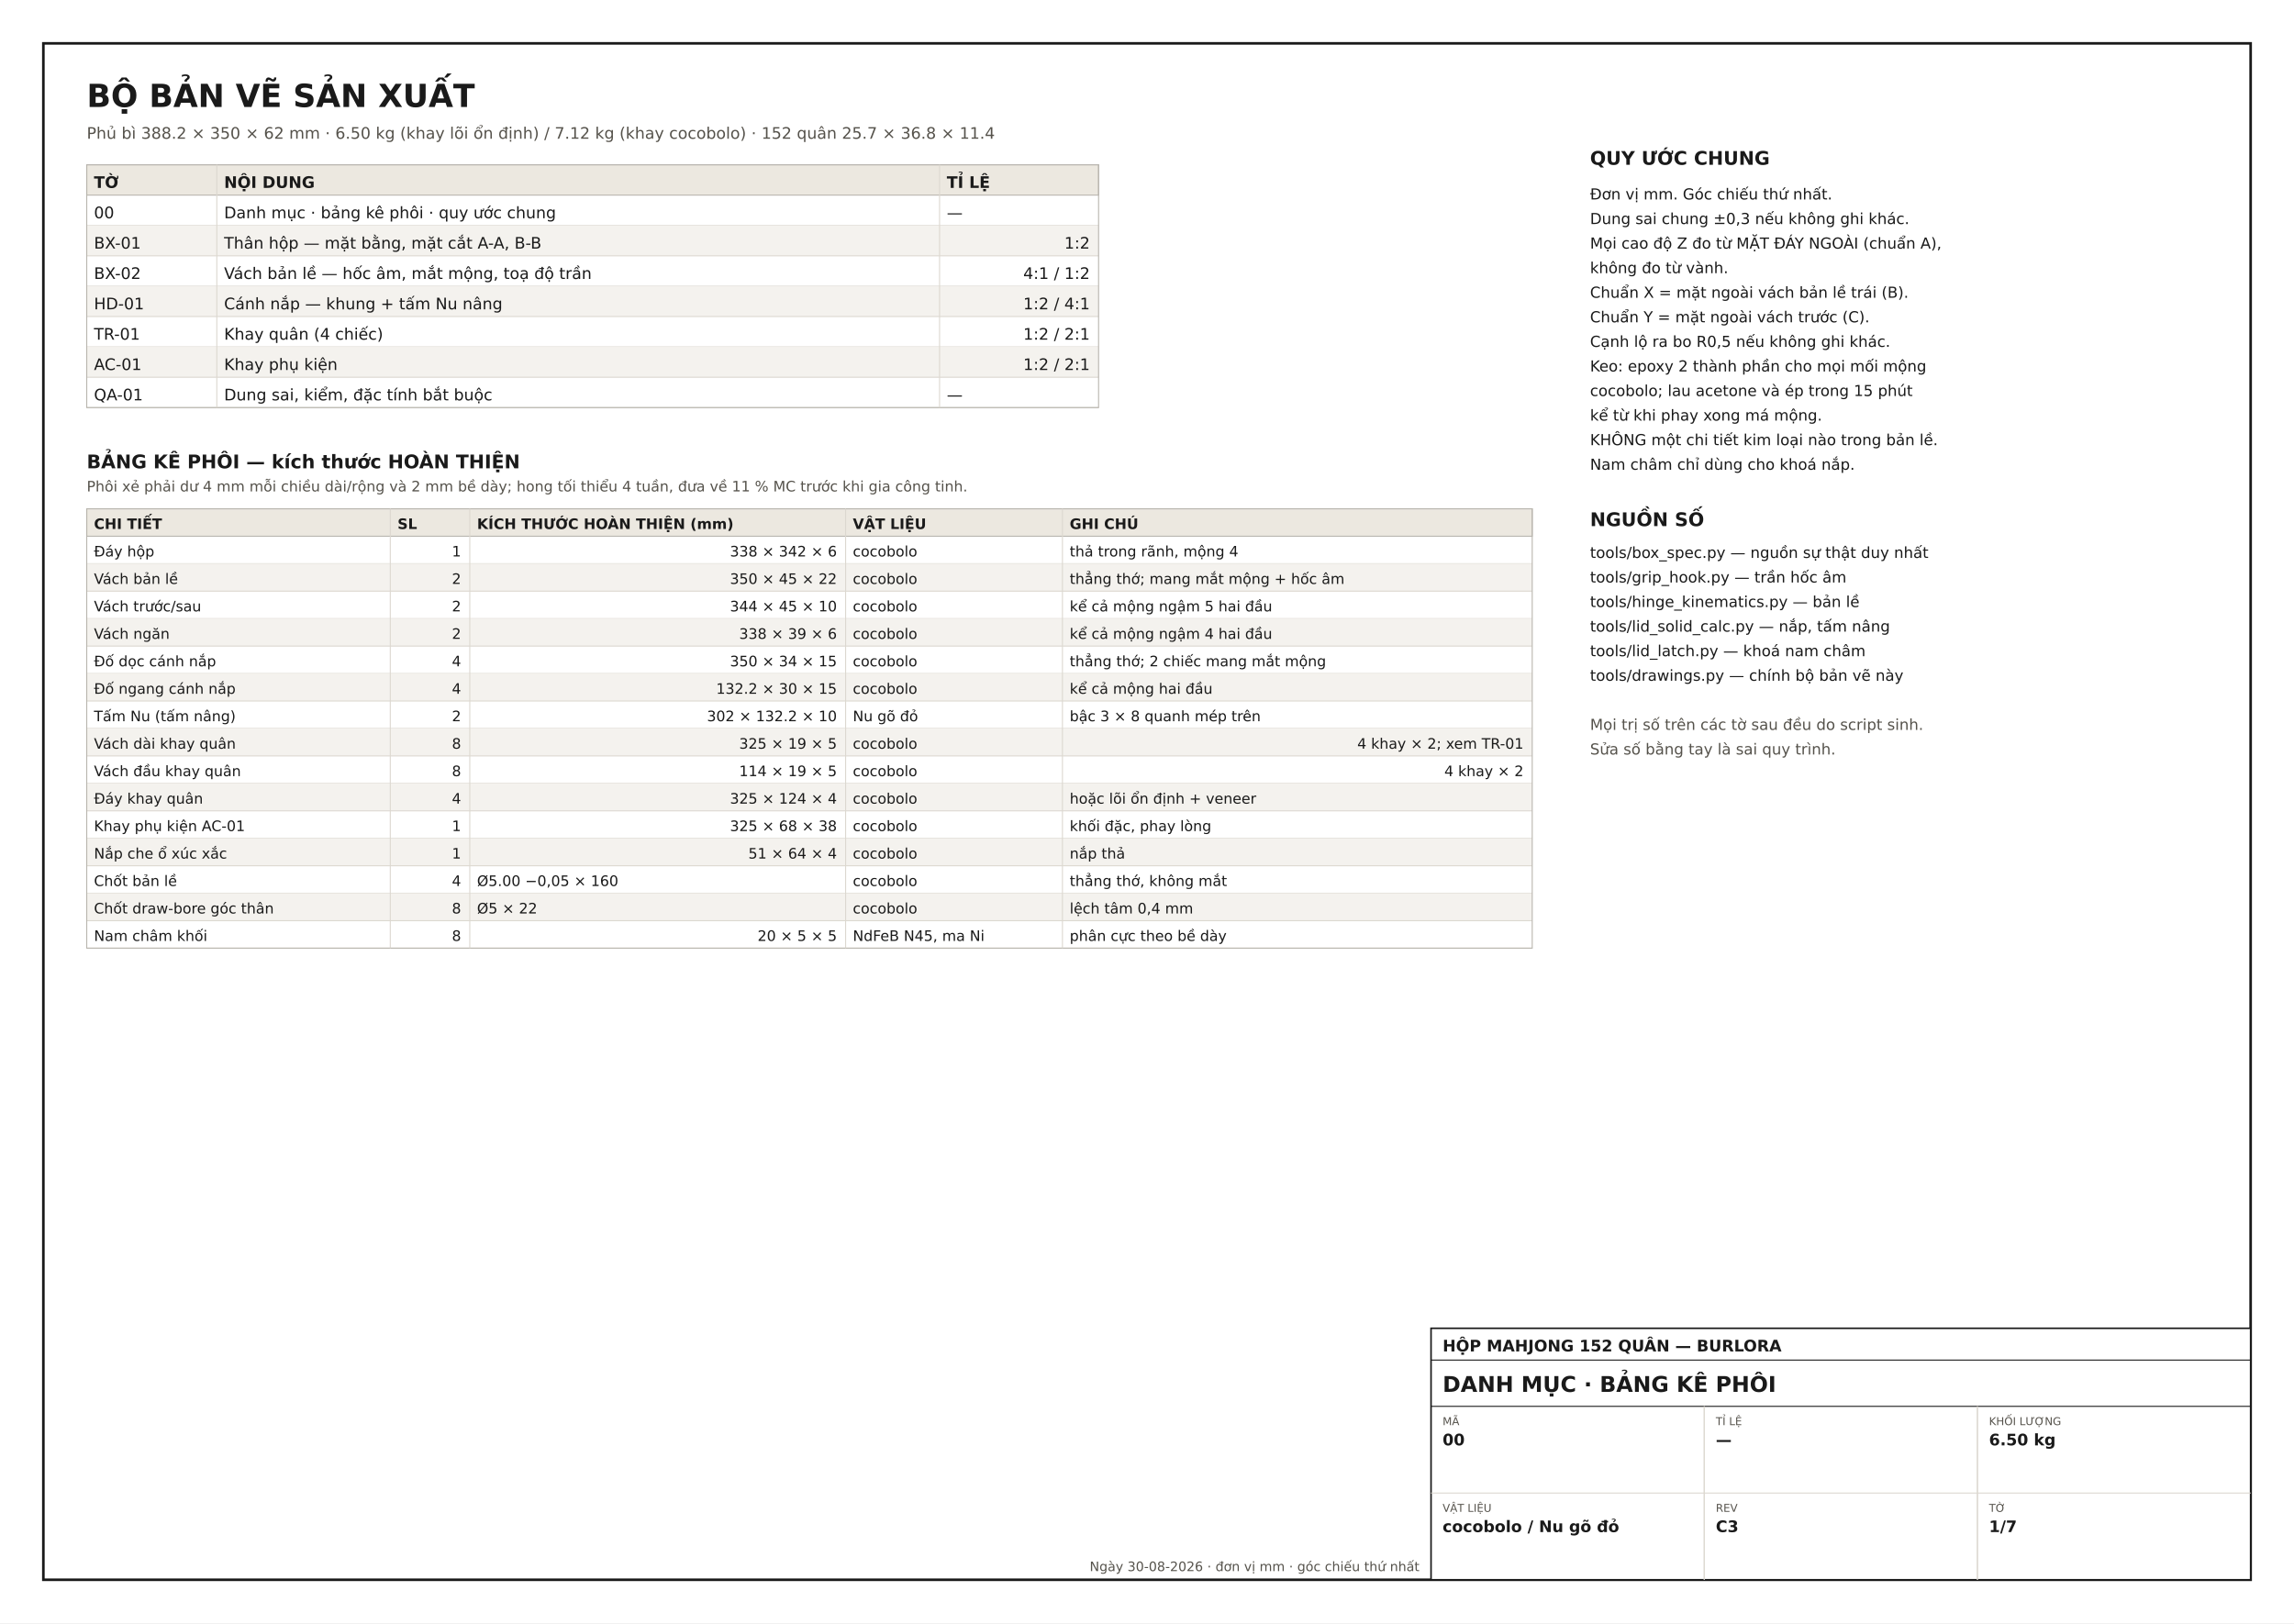
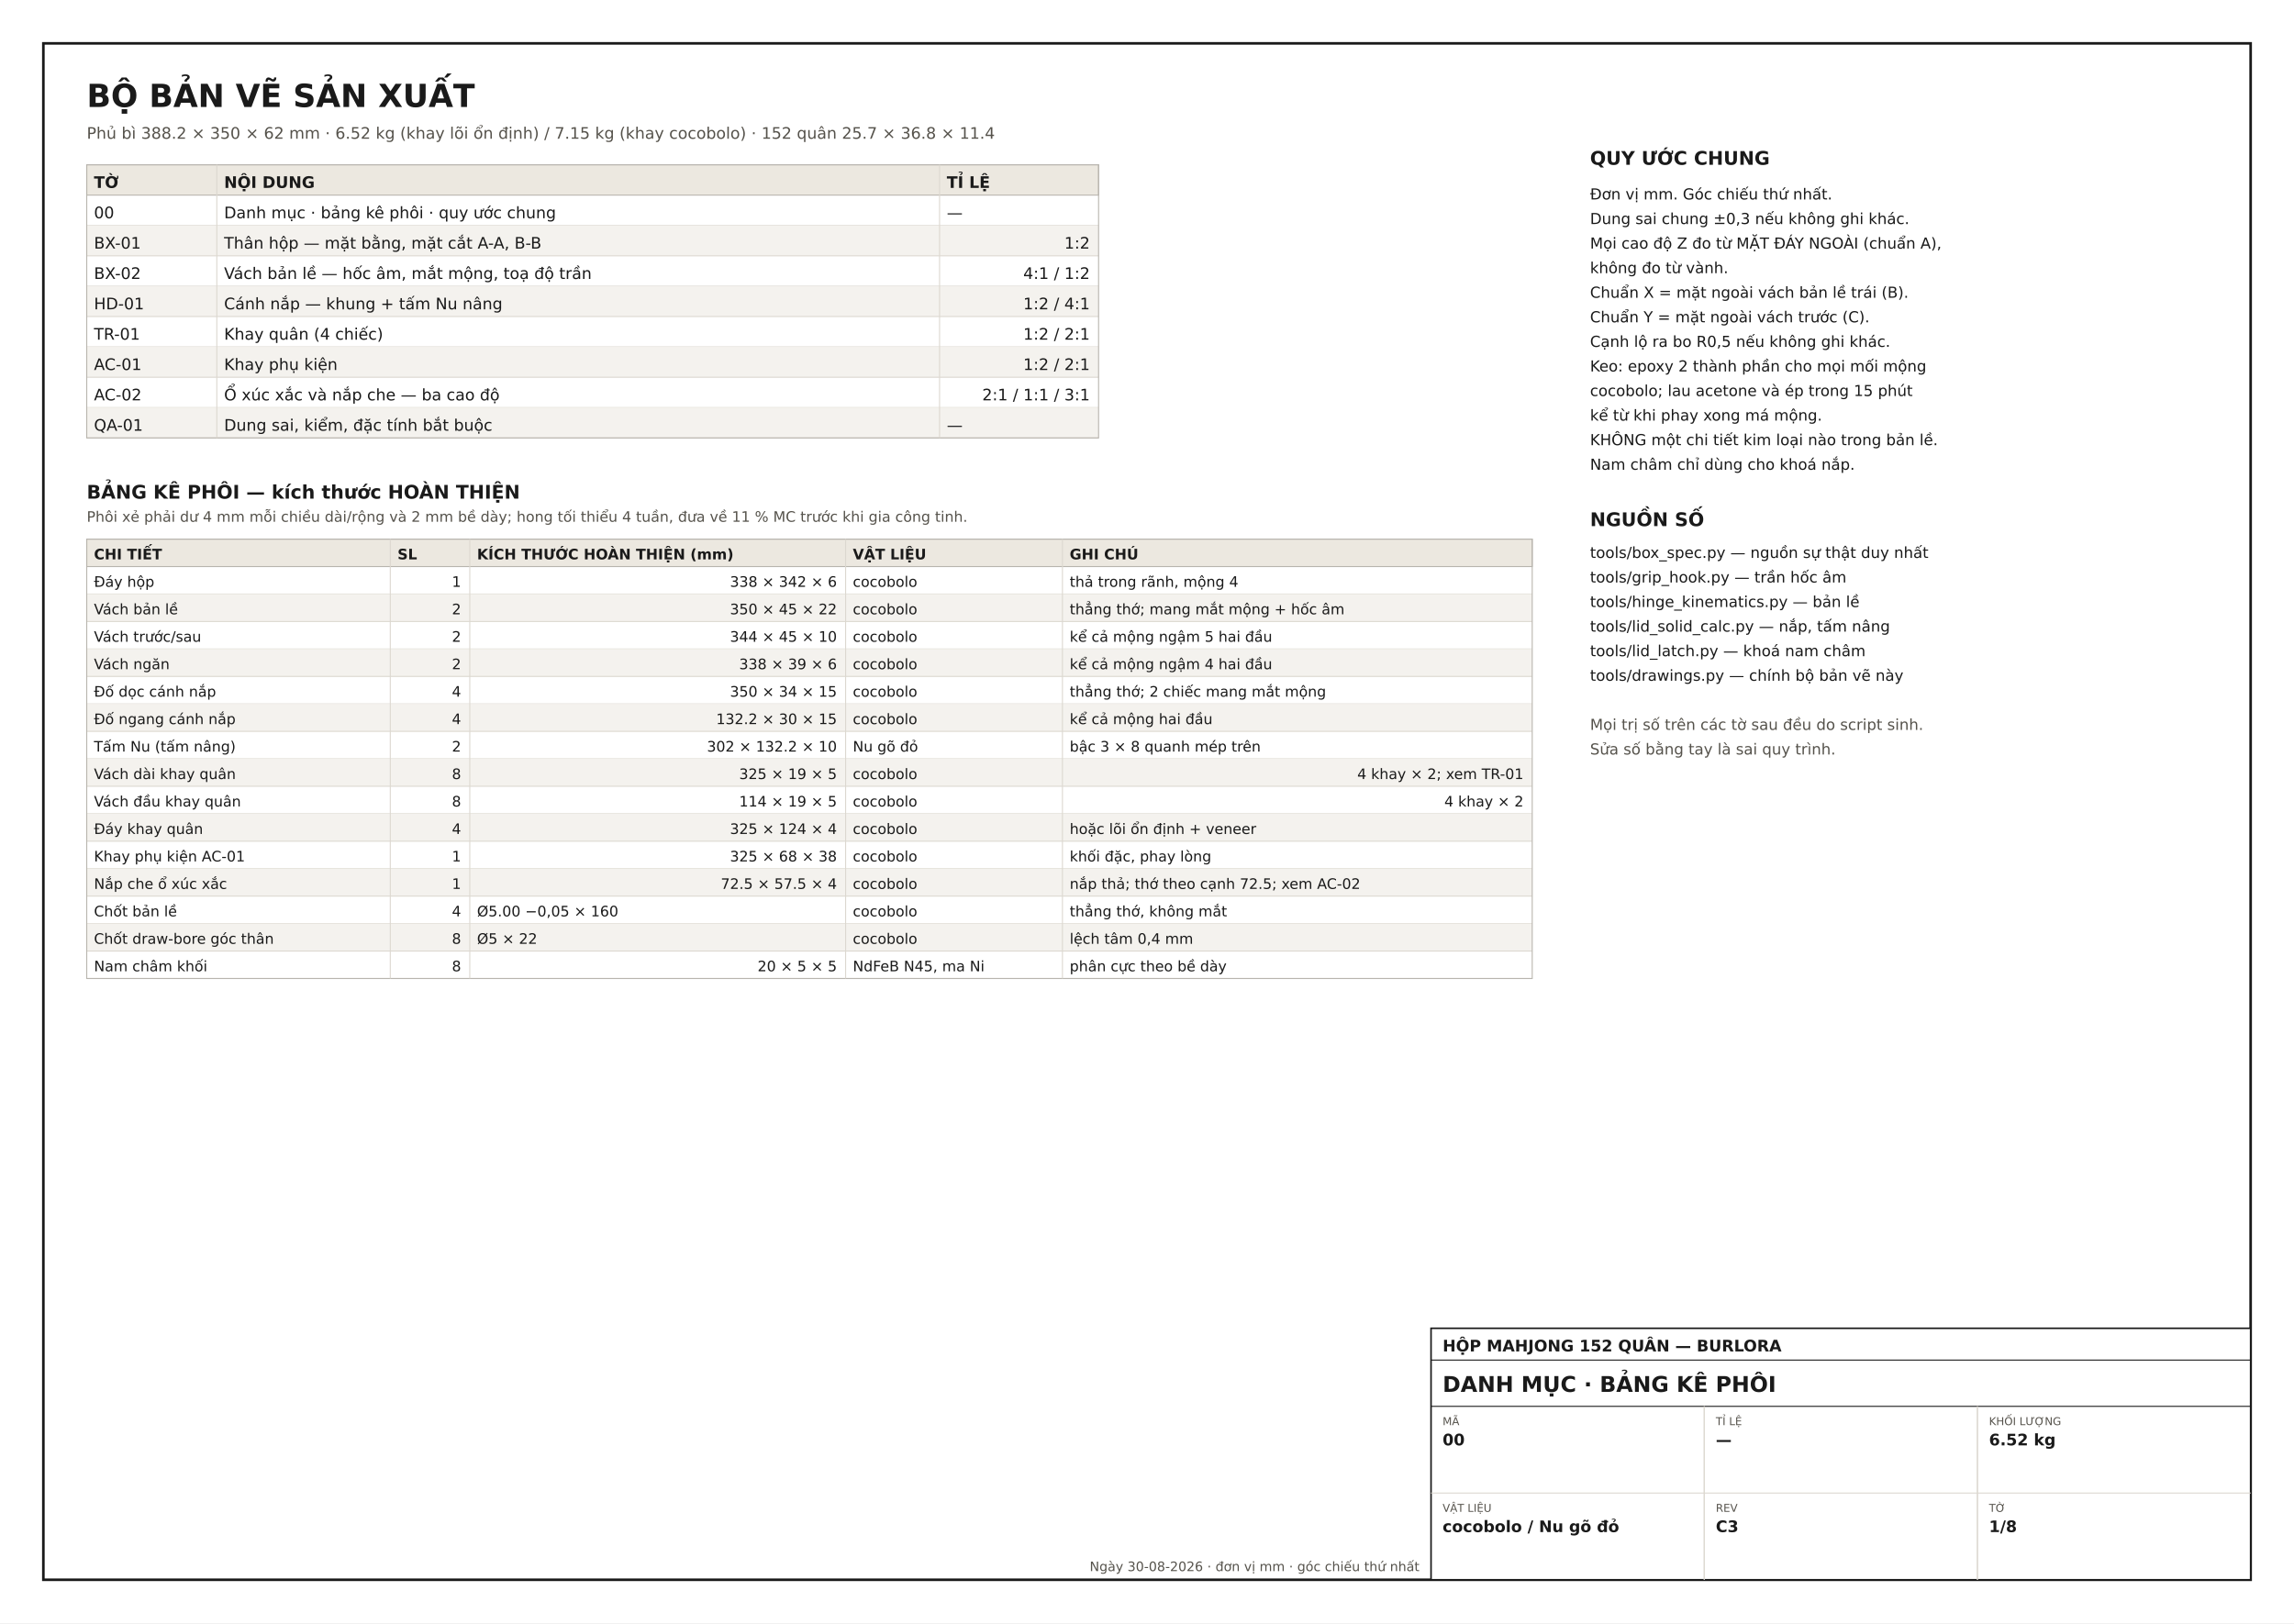
<svg xmlns="http://www.w3.org/2000/svg" width="1587" height="1123" viewBox="0 0 1587 1123" font-family="DejaVu Sans" font-size="10">
  <rect width="100%" height="100%" fill="#ffffff" />
  <rect x="30" y="30" width="1527" height="1063" fill="none" stroke="#1a1a1a" stroke-width="1.8" />
  <text x="60" y="74" font-size="22" font-weight="bold" fill="#1a1a1a">BỘ BẢN VẼ SẢN XUẤT</text>
-   <text x="60" y="96" font-size="11" fill="#55524b">Phủ bì 388.2 × 350 × 62 mm · 6.50 kg (khay lõi ổn định) / 7.12 kg (khay cocobolo) · 152 quân 25.7 × 36.8 × 11.4</text>
+   <text x="60" y="96" font-size="11" fill="#55524b">Phủ bì 388.2 × 350 × 62 mm · 6.52 kg (khay lõi ổn định) / 7.15 kg (khay cocobolo) · 152 quân 25.7 × 36.8 × 11.4</text>
  <rect x="60" y="114" width="700" height="21" fill="#ece8e0" stroke="#b8b5ae" stroke-width="0.7" />
  <text x="65" y="130" font-size="11" font-weight="bold" fill="#1a1a1a">TỜ</text>
  <text x="155" y="130" font-size="11" font-weight="bold" fill="#1a1a1a">NỘI DUNG</text>
  <text x="655" y="130" font-size="11" font-weight="bold" fill="#1a1a1a">TỈ LỆ</text>
  <text x="65" y="151" text-anchor="start" font-size="11" fill="#1a1a1a">00</text>
  <text x="155" y="151" text-anchor="start" font-size="11" fill="#1a1a1a">Danh mục · bảng kê phôi · quy ước chung</text>
  <text x="655" y="151" text-anchor="start" font-size="11" fill="#1a1a1a">—</text>
  <line x1="60" y1="156.0" x2="760" y2="156.0" stroke="#dcd8d0" stroke-width="0.7" />
  <rect x="60" y="156" width="700" height="21" fill="#f4f2ee" />
  <text x="65" y="172" text-anchor="start" font-size="11" fill="#1a1a1a">BX-01</text>
  <text x="155" y="172" text-anchor="start" font-size="11" fill="#1a1a1a">Thân hộp — mặt bằng, mặt cắt A-A, B-B</text>
  <text x="754" y="172" text-anchor="end" font-size="11" fill="#1a1a1a">1:2</text>
  <line x1="60" y1="177.0" x2="760" y2="177.0" stroke="#dcd8d0" stroke-width="0.7" />
  <text x="65" y="193" text-anchor="start" font-size="11" fill="#1a1a1a">BX-02</text>
  <text x="155" y="193" text-anchor="start" font-size="11" fill="#1a1a1a">Vách bản lề — hốc âm, mắt mộng, toạ độ trần</text>
  <text x="754" y="193" text-anchor="end" font-size="11" fill="#1a1a1a">4:1 / 1:2</text>
  <line x1="60" y1="198.0" x2="760" y2="198.0" stroke="#dcd8d0" stroke-width="0.7" />
  <rect x="60" y="198" width="700" height="21" fill="#f4f2ee" />
  <text x="65" y="214" text-anchor="start" font-size="11" fill="#1a1a1a">HD-01</text>
  <text x="155" y="214" text-anchor="start" font-size="11" fill="#1a1a1a">Cánh nắp — khung + tấm Nu nâng</text>
  <text x="754" y="214" text-anchor="end" font-size="11" fill="#1a1a1a">1:2 / 4:1</text>
  <line x1="60" y1="219.0" x2="760" y2="219.0" stroke="#dcd8d0" stroke-width="0.7" />
  <text x="65" y="235" text-anchor="start" font-size="11" fill="#1a1a1a">TR-01</text>
  <text x="155" y="235" text-anchor="start" font-size="11" fill="#1a1a1a">Khay quân (4 chiếc)</text>
  <text x="754" y="235" text-anchor="end" font-size="11" fill="#1a1a1a">1:2 / 2:1</text>
  <line x1="60" y1="240.0" x2="760" y2="240.0" stroke="#dcd8d0" stroke-width="0.7" />
  <rect x="60" y="240" width="700" height="21" fill="#f4f2ee" />
  <text x="65" y="256" text-anchor="start" font-size="11" fill="#1a1a1a">AC-01</text>
  <text x="155" y="256" text-anchor="start" font-size="11" fill="#1a1a1a">Khay phụ kiện</text>
  <text x="754" y="256" text-anchor="end" font-size="11" fill="#1a1a1a">1:2 / 2:1</text>
  <line x1="60" y1="261.0" x2="760" y2="261.0" stroke="#dcd8d0" stroke-width="0.7" />
-   <text x="65" y="277" text-anchor="start" font-size="11" fill="#1a1a1a">QA-01</text>
-   <text x="155" y="277" text-anchor="start" font-size="11" fill="#1a1a1a">Dung sai, kiểm, đặc tính bắt buộc</text>
-   <text x="655" y="277" text-anchor="start" font-size="11" fill="#1a1a1a">—</text>
+   <text x="65" y="277" text-anchor="start" font-size="11" fill="#1a1a1a">AC-02</text>
+   <text x="155" y="277" text-anchor="start" font-size="11" fill="#1a1a1a">Ổ xúc xắc và nắp che — ba cao độ</text>
+   <text x="754" y="277" text-anchor="end" font-size="11" fill="#1a1a1a">2:1 / 1:1 / 3:1</text>
  <line x1="60" y1="282.0" x2="760" y2="282.0" stroke="#dcd8d0" stroke-width="0.7" />
-   <rect x="60" y="114" width="700" height="168" fill="none" stroke="#b8b5ae" stroke-width="0.7" />
-   <line x1="150.0" y1="114" x2="150.0" y2="282" stroke="#dcd8d0" stroke-width="0.7" />
-   <line x1="650.0" y1="114" x2="650.0" y2="282" stroke="#dcd8d0" stroke-width="0.7" />
-   <text x="60" y="324" font-size="13" font-weight="bold" fill="#1a1a1a">BẢNG KÊ PHÔI — kích thước HOÀN THIỆN</text>
-   <text x="60" y="340" font-size="10" fill="#55524b">Phôi xẻ phải dư 4 mm mỗi chiều dài/rộng và 2 mm bề dày; hong tối thiểu 4 tuần, đưa về 11 % MC trước khi gia công tinh.</text>
-   <rect x="60" y="352" width="1000" height="19" fill="#ece8e0" stroke="#b8b5ae" stroke-width="0.7" />
-   <text x="65" y="366" font-size="10" font-weight="bold" fill="#1a1a1a">CHI TIẾT</text>
-   <text x="275" y="366" font-size="10" font-weight="bold" fill="#1a1a1a">SL</text>
-   <text x="330" y="366" font-size="10" font-weight="bold" fill="#1a1a1a">KÍCH THƯỚC HOÀN THIỆN (mm)</text>
-   <text x="590" y="366" font-size="10" font-weight="bold" fill="#1a1a1a">VẬT LIỆU</text>
-   <text x="740" y="366" font-size="10" font-weight="bold" fill="#1a1a1a">GHI CHÚ</text>
-   <text x="65" y="385" text-anchor="start" font-size="10" fill="#1a1a1a">Đáy hộp</text>
-   <text x="319" y="385" text-anchor="end" font-size="10" fill="#1a1a1a">1</text>
-   <text x="579" y="385" text-anchor="end" font-size="10" fill="#1a1a1a">338 × 342 × 6</text>
-   <text x="590" y="385" text-anchor="start" font-size="10" fill="#1a1a1a">cocobolo</text>
-   <text x="740" y="385" text-anchor="start" font-size="10" fill="#1a1a1a">thả trong rãnh, mộng 4</text>
-   <line x1="60" y1="390.0" x2="1060" y2="390.0" stroke="#dcd8d0" stroke-width="0.7" />
-   <rect x="60" y="390" width="1000" height="19" fill="#f4f2ee" />
-   <text x="65" y="404" text-anchor="start" font-size="10" fill="#1a1a1a">Vách bản lề</text>
-   <text x="319" y="404" text-anchor="end" font-size="10" fill="#1a1a1a">2</text>
-   <text x="579" y="404" text-anchor="end" font-size="10" fill="#1a1a1a">350 × 45 × 22</text>
-   <text x="590" y="404" text-anchor="start" font-size="10" fill="#1a1a1a">cocobolo</text>
-   <text x="740" y="404" text-anchor="start" font-size="10" fill="#1a1a1a">thẳng thớ; mang mắt mộng + hốc âm</text>
-   <line x1="60" y1="409.0" x2="1060" y2="409.0" stroke="#dcd8d0" stroke-width="0.7" />
-   <text x="65" y="423" text-anchor="start" font-size="10" fill="#1a1a1a">Vách trước/sau</text>
-   <text x="319" y="423" text-anchor="end" font-size="10" fill="#1a1a1a">2</text>
-   <text x="579" y="423" text-anchor="end" font-size="10" fill="#1a1a1a">344 × 45 × 10</text>
-   <text x="590" y="423" text-anchor="start" font-size="10" fill="#1a1a1a">cocobolo</text>
-   <text x="740" y="423" text-anchor="start" font-size="10" fill="#1a1a1a">kể cả mộng ngậm 5 hai đầu</text>
-   <line x1="60" y1="428.0" x2="1060" y2="428.0" stroke="#dcd8d0" stroke-width="0.7" />
-   <rect x="60" y="428" width="1000" height="19" fill="#f4f2ee" />
-   <text x="65" y="442" text-anchor="start" font-size="10" fill="#1a1a1a">Vách ngăn</text>
-   <text x="319" y="442" text-anchor="end" font-size="10" fill="#1a1a1a">2</text>
-   <text x="579" y="442" text-anchor="end" font-size="10" fill="#1a1a1a">338 × 39 × 6</text>
-   <text x="590" y="442" text-anchor="start" font-size="10" fill="#1a1a1a">cocobolo</text>
-   <text x="740" y="442" text-anchor="start" font-size="10" fill="#1a1a1a">kể cả mộng ngậm 4 hai đầu</text>
-   <line x1="60" y1="447.0" x2="1060" y2="447.0" stroke="#dcd8d0" stroke-width="0.7" />
-   <text x="65" y="461" text-anchor="start" font-size="10" fill="#1a1a1a">Đố dọc cánh nắp</text>
-   <text x="319" y="461" text-anchor="end" font-size="10" fill="#1a1a1a">4</text>
-   <text x="579" y="461" text-anchor="end" font-size="10" fill="#1a1a1a">350 × 34 × 15</text>
-   <text x="590" y="461" text-anchor="start" font-size="10" fill="#1a1a1a">cocobolo</text>
-   <text x="740" y="461" text-anchor="start" font-size="10" fill="#1a1a1a">thẳng thớ; 2 chiếc mang mắt mộng</text>
-   <line x1="60" y1="466.0" x2="1060" y2="466.0" stroke="#dcd8d0" stroke-width="0.7" />
-   <rect x="60" y="466" width="1000" height="19" fill="#f4f2ee" />
-   <text x="65" y="480" text-anchor="start" font-size="10" fill="#1a1a1a">Đố ngang cánh nắp</text>
-   <text x="319" y="480" text-anchor="end" font-size="10" fill="#1a1a1a">4</text>
-   <text x="579" y="480" text-anchor="end" font-size="10" fill="#1a1a1a">132.2 × 30 × 15</text>
-   <text x="590" y="480" text-anchor="start" font-size="10" fill="#1a1a1a">cocobolo</text>
-   <text x="740" y="480" text-anchor="start" font-size="10" fill="#1a1a1a">kể cả mộng hai đầu</text>
-   <line x1="60" y1="485.0" x2="1060" y2="485.0" stroke="#dcd8d0" stroke-width="0.7" />
-   <text x="65" y="499" text-anchor="start" font-size="10" fill="#1a1a1a">Tấm Nu (tấm nâng)</text>
-   <text x="319" y="499" text-anchor="end" font-size="10" fill="#1a1a1a">2</text>
-   <text x="579" y="499" text-anchor="end" font-size="10" fill="#1a1a1a">302 × 132.2 × 10</text>
-   <text x="590" y="499" text-anchor="start" font-size="10" fill="#1a1a1a">Nu gõ đỏ</text>
-   <text x="740" y="499" text-anchor="start" font-size="10" fill="#1a1a1a">bậc 3 × 8 quanh mép trên</text>
-   <line x1="60" y1="504.0" x2="1060" y2="504.0" stroke="#dcd8d0" stroke-width="0.7" />
-   <rect x="60" y="504" width="1000" height="19" fill="#f4f2ee" />
-   <text x="65" y="518" text-anchor="start" font-size="10" fill="#1a1a1a">Vách dài khay quân</text>
-   <text x="319" y="518" text-anchor="end" font-size="10" fill="#1a1a1a">8</text>
-   <text x="579" y="518" text-anchor="end" font-size="10" fill="#1a1a1a">325 × 19 × 5</text>
-   <text x="590" y="518" text-anchor="start" font-size="10" fill="#1a1a1a">cocobolo</text>
-   <text x="1054" y="518" text-anchor="end" font-size="10" fill="#1a1a1a">4 khay × 2; xem TR-01</text>
-   <line x1="60" y1="523.0" x2="1060" y2="523.0" stroke="#dcd8d0" stroke-width="0.7" />
-   <text x="65" y="537" text-anchor="start" font-size="10" fill="#1a1a1a">Vách đầu khay quân</text>
-   <text x="319" y="537" text-anchor="end" font-size="10" fill="#1a1a1a">8</text>
-   <text x="579" y="537" text-anchor="end" font-size="10" fill="#1a1a1a">114 × 19 × 5</text>
-   <text x="590" y="537" text-anchor="start" font-size="10" fill="#1a1a1a">cocobolo</text>
-   <text x="1054" y="537" text-anchor="end" font-size="10" fill="#1a1a1a">4 khay × 2</text>
-   <line x1="60" y1="542.0" x2="1060" y2="542.0" stroke="#dcd8d0" stroke-width="0.7" />
-   <rect x="60" y="542" width="1000" height="19" fill="#f4f2ee" />
-   <text x="65" y="556" text-anchor="start" font-size="10" fill="#1a1a1a">Đáy khay quân</text>
-   <text x="319" y="556" text-anchor="end" font-size="10" fill="#1a1a1a">4</text>
-   <text x="579" y="556" text-anchor="end" font-size="10" fill="#1a1a1a">325 × 124 × 4</text>
-   <text x="590" y="556" text-anchor="start" font-size="10" fill="#1a1a1a">cocobolo</text>
-   <text x="740" y="556" text-anchor="start" font-size="10" fill="#1a1a1a">hoặc lõi ổn định + veneer</text>
-   <line x1="60" y1="561.0" x2="1060" y2="561.0" stroke="#dcd8d0" stroke-width="0.7" />
-   <text x="65" y="575" text-anchor="start" font-size="10" fill="#1a1a1a">Khay phụ kiện AC-01</text>
-   <text x="319" y="575" text-anchor="end" font-size="10" fill="#1a1a1a">1</text>
-   <text x="579" y="575" text-anchor="end" font-size="10" fill="#1a1a1a">325 × 68 × 38</text>
-   <text x="590" y="575" text-anchor="start" font-size="10" fill="#1a1a1a">cocobolo</text>
-   <text x="740" y="575" text-anchor="start" font-size="10" fill="#1a1a1a">khối đặc, phay lòng</text>
-   <line x1="60" y1="580.0" x2="1060" y2="580.0" stroke="#dcd8d0" stroke-width="0.7" />
-   <rect x="60" y="580" width="1000" height="19" fill="#f4f2ee" />
-   <text x="65" y="594" text-anchor="start" font-size="10" fill="#1a1a1a">Nắp che ổ xúc xắc</text>
-   <text x="319" y="594" text-anchor="end" font-size="10" fill="#1a1a1a">1</text>
-   <text x="579" y="594" text-anchor="end" font-size="10" fill="#1a1a1a">51 × 64 × 4</text>
-   <text x="590" y="594" text-anchor="start" font-size="10" fill="#1a1a1a">cocobolo</text>
-   <text x="740" y="594" text-anchor="start" font-size="10" fill="#1a1a1a">nắp thả</text>
-   <line x1="60" y1="599.0" x2="1060" y2="599.0" stroke="#dcd8d0" stroke-width="0.7" />
-   <text x="65" y="613" text-anchor="start" font-size="10" fill="#1a1a1a">Chốt bản lề</text>
-   <text x="319" y="613" text-anchor="end" font-size="10" fill="#1a1a1a">4</text>
-   <text x="330" y="613" text-anchor="start" font-size="10" fill="#1a1a1a">Ø5.00 −0,05 × 160</text>
-   <text x="590" y="613" text-anchor="start" font-size="10" fill="#1a1a1a">cocobolo</text>
-   <text x="740" y="613" text-anchor="start" font-size="10" fill="#1a1a1a">thẳng thớ, không mắt</text>
-   <line x1="60" y1="618.0" x2="1060" y2="618.0" stroke="#dcd8d0" stroke-width="0.7" />
-   <rect x="60" y="618" width="1000" height="19" fill="#f4f2ee" />
-   <text x="65" y="632" text-anchor="start" font-size="10" fill="#1a1a1a">Chốt draw-bore góc thân</text>
-   <text x="319" y="632" text-anchor="end" font-size="10" fill="#1a1a1a">8</text>
-   <text x="330" y="632" text-anchor="start" font-size="10" fill="#1a1a1a">Ø5 × 22</text>
-   <text x="590" y="632" text-anchor="start" font-size="10" fill="#1a1a1a">cocobolo</text>
-   <text x="740" y="632" text-anchor="start" font-size="10" fill="#1a1a1a">lệch tâm 0,4 mm</text>
-   <line x1="60" y1="637.0" x2="1060" y2="637.0" stroke="#dcd8d0" stroke-width="0.7" />
-   <text x="65" y="651" text-anchor="start" font-size="10" fill="#1a1a1a">Nam châm khối</text>
-   <text x="319" y="651" text-anchor="end" font-size="10" fill="#1a1a1a">8</text>
-   <text x="579" y="651" text-anchor="end" font-size="10" fill="#1a1a1a">20 × 5 × 5</text>
-   <text x="590" y="651" text-anchor="start" font-size="10" fill="#1a1a1a">NdFeB N45, ma Ni</text>
-   <text x="740" y="651" text-anchor="start" font-size="10" fill="#1a1a1a">phân cực theo bề dày</text>
-   <line x1="60" y1="656.0" x2="1060" y2="656.0" stroke="#dcd8d0" stroke-width="0.7" />
-   <rect x="60" y="352" width="1000" height="304" fill="none" stroke="#b8b5ae" stroke-width="0.7" />
-   <line x1="270.0" y1="352" x2="270.0" y2="656" stroke="#dcd8d0" stroke-width="0.7" />
-   <line x1="325.0" y1="352" x2="325.0" y2="656" stroke="#dcd8d0" stroke-width="0.7" />
-   <line x1="585.0" y1="352" x2="585.0" y2="656" stroke="#dcd8d0" stroke-width="0.7" />
-   <line x1="735.0" y1="352" x2="735.0" y2="656" stroke="#dcd8d0" stroke-width="0.7" />
+   <rect x="60" y="282" width="700" height="21" fill="#f4f2ee" />
+   <text x="65" y="298" text-anchor="start" font-size="11" fill="#1a1a1a">QA-01</text>
+   <text x="155" y="298" text-anchor="start" font-size="11" fill="#1a1a1a">Dung sai, kiểm, đặc tính bắt buộc</text>
+   <text x="655" y="298" text-anchor="start" font-size="11" fill="#1a1a1a">—</text>
+   <line x1="60" y1="303.0" x2="760" y2="303.0" stroke="#dcd8d0" stroke-width="0.7" />
+   <rect x="60" y="114" width="700" height="189" fill="none" stroke="#b8b5ae" stroke-width="0.7" />
+   <line x1="150.0" y1="114" x2="150.0" y2="303" stroke="#dcd8d0" stroke-width="0.7" />
+   <line x1="650.0" y1="114" x2="650.0" y2="303" stroke="#dcd8d0" stroke-width="0.7" />
+   <text x="60" y="345" font-size="13" font-weight="bold" fill="#1a1a1a">BẢNG KÊ PHÔI — kích thước HOÀN THIỆN</text>
+   <text x="60" y="361" font-size="10" fill="#55524b">Phôi xẻ phải dư 4 mm mỗi chiều dài/rộng và 2 mm bề dày; hong tối thiểu 4 tuần, đưa về 11 % MC trước khi gia công tinh.</text>
+   <rect x="60" y="373" width="1000" height="19" fill="#ece8e0" stroke="#b8b5ae" stroke-width="0.7" />
+   <text x="65" y="387" font-size="10" font-weight="bold" fill="#1a1a1a">CHI TIẾT</text>
+   <text x="275" y="387" font-size="10" font-weight="bold" fill="#1a1a1a">SL</text>
+   <text x="330" y="387" font-size="10" font-weight="bold" fill="#1a1a1a">KÍCH THƯỚC HOÀN THIỆN (mm)</text>
+   <text x="590" y="387" font-size="10" font-weight="bold" fill="#1a1a1a">VẬT LIỆU</text>
+   <text x="740" y="387" font-size="10" font-weight="bold" fill="#1a1a1a">GHI CHÚ</text>
+   <text x="65" y="406" text-anchor="start" font-size="10" fill="#1a1a1a">Đáy hộp</text>
+   <text x="319" y="406" text-anchor="end" font-size="10" fill="#1a1a1a">1</text>
+   <text x="579" y="406" text-anchor="end" font-size="10" fill="#1a1a1a">338 × 342 × 6</text>
+   <text x="590" y="406" text-anchor="start" font-size="10" fill="#1a1a1a">cocobolo</text>
+   <text x="740" y="406" text-anchor="start" font-size="10" fill="#1a1a1a">thả trong rãnh, mộng 4</text>
+   <line x1="60" y1="411.0" x2="1060" y2="411.0" stroke="#dcd8d0" stroke-width="0.7" />
+   <rect x="60" y="411" width="1000" height="19" fill="#f4f2ee" />
+   <text x="65" y="425" text-anchor="start" font-size="10" fill="#1a1a1a">Vách bản lề</text>
+   <text x="319" y="425" text-anchor="end" font-size="10" fill="#1a1a1a">2</text>
+   <text x="579" y="425" text-anchor="end" font-size="10" fill="#1a1a1a">350 × 45 × 22</text>
+   <text x="590" y="425" text-anchor="start" font-size="10" fill="#1a1a1a">cocobolo</text>
+   <text x="740" y="425" text-anchor="start" font-size="10" fill="#1a1a1a">thẳng thớ; mang mắt mộng + hốc âm</text>
+   <line x1="60" y1="430.0" x2="1060" y2="430.0" stroke="#dcd8d0" stroke-width="0.7" />
+   <text x="65" y="444" text-anchor="start" font-size="10" fill="#1a1a1a">Vách trước/sau</text>
+   <text x="319" y="444" text-anchor="end" font-size="10" fill="#1a1a1a">2</text>
+   <text x="579" y="444" text-anchor="end" font-size="10" fill="#1a1a1a">344 × 45 × 10</text>
+   <text x="590" y="444" text-anchor="start" font-size="10" fill="#1a1a1a">cocobolo</text>
+   <text x="740" y="444" text-anchor="start" font-size="10" fill="#1a1a1a">kể cả mộng ngậm 5 hai đầu</text>
+   <line x1="60" y1="449.0" x2="1060" y2="449.0" stroke="#dcd8d0" stroke-width="0.7" />
+   <rect x="60" y="449" width="1000" height="19" fill="#f4f2ee" />
+   <text x="65" y="463" text-anchor="start" font-size="10" fill="#1a1a1a">Vách ngăn</text>
+   <text x="319" y="463" text-anchor="end" font-size="10" fill="#1a1a1a">2</text>
+   <text x="579" y="463" text-anchor="end" font-size="10" fill="#1a1a1a">338 × 39 × 6</text>
+   <text x="590" y="463" text-anchor="start" font-size="10" fill="#1a1a1a">cocobolo</text>
+   <text x="740" y="463" text-anchor="start" font-size="10" fill="#1a1a1a">kể cả mộng ngậm 4 hai đầu</text>
+   <line x1="60" y1="468.0" x2="1060" y2="468.0" stroke="#dcd8d0" stroke-width="0.7" />
+   <text x="65" y="482" text-anchor="start" font-size="10" fill="#1a1a1a">Đố dọc cánh nắp</text>
+   <text x="319" y="482" text-anchor="end" font-size="10" fill="#1a1a1a">4</text>
+   <text x="579" y="482" text-anchor="end" font-size="10" fill="#1a1a1a">350 × 34 × 15</text>
+   <text x="590" y="482" text-anchor="start" font-size="10" fill="#1a1a1a">cocobolo</text>
+   <text x="740" y="482" text-anchor="start" font-size="10" fill="#1a1a1a">thẳng thớ; 2 chiếc mang mắt mộng</text>
+   <line x1="60" y1="487.0" x2="1060" y2="487.0" stroke="#dcd8d0" stroke-width="0.7" />
+   <rect x="60" y="487" width="1000" height="19" fill="#f4f2ee" />
+   <text x="65" y="501" text-anchor="start" font-size="10" fill="#1a1a1a">Đố ngang cánh nắp</text>
+   <text x="319" y="501" text-anchor="end" font-size="10" fill="#1a1a1a">4</text>
+   <text x="579" y="501" text-anchor="end" font-size="10" fill="#1a1a1a">132.2 × 30 × 15</text>
+   <text x="590" y="501" text-anchor="start" font-size="10" fill="#1a1a1a">cocobolo</text>
+   <text x="740" y="501" text-anchor="start" font-size="10" fill="#1a1a1a">kể cả mộng hai đầu</text>
+   <line x1="60" y1="506.0" x2="1060" y2="506.0" stroke="#dcd8d0" stroke-width="0.7" />
+   <text x="65" y="520" text-anchor="start" font-size="10" fill="#1a1a1a">Tấm Nu (tấm nâng)</text>
+   <text x="319" y="520" text-anchor="end" font-size="10" fill="#1a1a1a">2</text>
+   <text x="579" y="520" text-anchor="end" font-size="10" fill="#1a1a1a">302 × 132.2 × 10</text>
+   <text x="590" y="520" text-anchor="start" font-size="10" fill="#1a1a1a">Nu gõ đỏ</text>
+   <text x="740" y="520" text-anchor="start" font-size="10" fill="#1a1a1a">bậc 3 × 8 quanh mép trên</text>
+   <line x1="60" y1="525.0" x2="1060" y2="525.0" stroke="#dcd8d0" stroke-width="0.7" />
+   <rect x="60" y="525" width="1000" height="19" fill="#f4f2ee" />
+   <text x="65" y="539" text-anchor="start" font-size="10" fill="#1a1a1a">Vách dài khay quân</text>
+   <text x="319" y="539" text-anchor="end" font-size="10" fill="#1a1a1a">8</text>
+   <text x="579" y="539" text-anchor="end" font-size="10" fill="#1a1a1a">325 × 19 × 5</text>
+   <text x="590" y="539" text-anchor="start" font-size="10" fill="#1a1a1a">cocobolo</text>
+   <text x="1054" y="539" text-anchor="end" font-size="10" fill="#1a1a1a">4 khay × 2; xem TR-01</text>
+   <line x1="60" y1="544.0" x2="1060" y2="544.0" stroke="#dcd8d0" stroke-width="0.7" />
+   <text x="65" y="558" text-anchor="start" font-size="10" fill="#1a1a1a">Vách đầu khay quân</text>
+   <text x="319" y="558" text-anchor="end" font-size="10" fill="#1a1a1a">8</text>
+   <text x="579" y="558" text-anchor="end" font-size="10" fill="#1a1a1a">114 × 19 × 5</text>
+   <text x="590" y="558" text-anchor="start" font-size="10" fill="#1a1a1a">cocobolo</text>
+   <text x="1054" y="558" text-anchor="end" font-size="10" fill="#1a1a1a">4 khay × 2</text>
+   <line x1="60" y1="563.0" x2="1060" y2="563.0" stroke="#dcd8d0" stroke-width="0.7" />
+   <rect x="60" y="563" width="1000" height="19" fill="#f4f2ee" />
+   <text x="65" y="577" text-anchor="start" font-size="10" fill="#1a1a1a">Đáy khay quân</text>
+   <text x="319" y="577" text-anchor="end" font-size="10" fill="#1a1a1a">4</text>
+   <text x="579" y="577" text-anchor="end" font-size="10" fill="#1a1a1a">325 × 124 × 4</text>
+   <text x="590" y="577" text-anchor="start" font-size="10" fill="#1a1a1a">cocobolo</text>
+   <text x="740" y="577" text-anchor="start" font-size="10" fill="#1a1a1a">hoặc lõi ổn định + veneer</text>
+   <line x1="60" y1="582.0" x2="1060" y2="582.0" stroke="#dcd8d0" stroke-width="0.7" />
+   <text x="65" y="596" text-anchor="start" font-size="10" fill="#1a1a1a">Khay phụ kiện AC-01</text>
+   <text x="319" y="596" text-anchor="end" font-size="10" fill="#1a1a1a">1</text>
+   <text x="579" y="596" text-anchor="end" font-size="10" fill="#1a1a1a">325 × 68 × 38</text>
+   <text x="590" y="596" text-anchor="start" font-size="10" fill="#1a1a1a">cocobolo</text>
+   <text x="740" y="596" text-anchor="start" font-size="10" fill="#1a1a1a">khối đặc, phay lòng</text>
+   <line x1="60" y1="601.0" x2="1060" y2="601.0" stroke="#dcd8d0" stroke-width="0.7" />
+   <rect x="60" y="601" width="1000" height="19" fill="#f4f2ee" />
+   <text x="65" y="615" text-anchor="start" font-size="10" fill="#1a1a1a">Nắp che ổ xúc xắc</text>
+   <text x="319" y="615" text-anchor="end" font-size="10" fill="#1a1a1a">1</text>
+   <text x="579" y="615" text-anchor="end" font-size="10" fill="#1a1a1a">72.5 × 57.5 × 4</text>
+   <text x="590" y="615" text-anchor="start" font-size="10" fill="#1a1a1a">cocobolo</text>
+   <text x="740" y="615" text-anchor="start" font-size="10" fill="#1a1a1a">nắp thả; thớ theo cạnh 72.5; xem AC-02</text>
+   <line x1="60" y1="620.0" x2="1060" y2="620.0" stroke="#dcd8d0" stroke-width="0.7" />
+   <text x="65" y="634" text-anchor="start" font-size="10" fill="#1a1a1a">Chốt bản lề</text>
+   <text x="319" y="634" text-anchor="end" font-size="10" fill="#1a1a1a">4</text>
+   <text x="330" y="634" text-anchor="start" font-size="10" fill="#1a1a1a">Ø5.00 −0,05 × 160</text>
+   <text x="590" y="634" text-anchor="start" font-size="10" fill="#1a1a1a">cocobolo</text>
+   <text x="740" y="634" text-anchor="start" font-size="10" fill="#1a1a1a">thẳng thớ, không mắt</text>
+   <line x1="60" y1="639.0" x2="1060" y2="639.0" stroke="#dcd8d0" stroke-width="0.7" />
+   <rect x="60" y="639" width="1000" height="19" fill="#f4f2ee" />
+   <text x="65" y="653" text-anchor="start" font-size="10" fill="#1a1a1a">Chốt draw-bore góc thân</text>
+   <text x="319" y="653" text-anchor="end" font-size="10" fill="#1a1a1a">8</text>
+   <text x="330" y="653" text-anchor="start" font-size="10" fill="#1a1a1a">Ø5 × 22</text>
+   <text x="590" y="653" text-anchor="start" font-size="10" fill="#1a1a1a">cocobolo</text>
+   <text x="740" y="653" text-anchor="start" font-size="10" fill="#1a1a1a">lệch tâm 0,4 mm</text>
+   <line x1="60" y1="658.0" x2="1060" y2="658.0" stroke="#dcd8d0" stroke-width="0.7" />
+   <text x="65" y="672" text-anchor="start" font-size="10" fill="#1a1a1a">Nam châm khối</text>
+   <text x="319" y="672" text-anchor="end" font-size="10" fill="#1a1a1a">8</text>
+   <text x="579" y="672" text-anchor="end" font-size="10" fill="#1a1a1a">20 × 5 × 5</text>
+   <text x="590" y="672" text-anchor="start" font-size="10" fill="#1a1a1a">NdFeB N45, ma Ni</text>
+   <text x="740" y="672" text-anchor="start" font-size="10" fill="#1a1a1a">phân cực theo bề dày</text>
+   <line x1="60" y1="677.0" x2="1060" y2="677.0" stroke="#dcd8d0" stroke-width="0.7" />
+   <rect x="60" y="373" width="1000" height="304" fill="none" stroke="#b8b5ae" stroke-width="0.7" />
+   <line x1="270.0" y1="373" x2="270.0" y2="677" stroke="#dcd8d0" stroke-width="0.7" />
+   <line x1="325.0" y1="373" x2="325.0" y2="677" stroke="#dcd8d0" stroke-width="0.7" />
+   <line x1="585.0" y1="373" x2="585.0" y2="677" stroke="#dcd8d0" stroke-width="0.7" />
+   <line x1="735.0" y1="373" x2="735.0" y2="677" stroke="#dcd8d0" stroke-width="0.7" />
  <text x="1100" y="114" font-size="13" font-weight="bold" fill="#1a1a1a">QUY ƯỚC CHUNG</text>
  <text x="1100" y="138" font-size="10.5" fill="#1a1a1a">Đơn vị mm. Góc chiếu thứ nhất.</text>
  <text x="1100" y="155" font-size="10.5" fill="#1a1a1a">Dung sai chung ±0,3 nếu không ghi khác.</text>
  <text x="1100" y="172" font-size="10.5" fill="#1a1a1a">Mọi cao độ Z đo từ MẶT ĐÁY NGOÀI (chuẩn A),</text>
  <text x="1100" y="189" font-size="10.5" fill="#1a1a1a">không đo từ vành.</text>
  <text x="1100" y="206" font-size="10.5" fill="#1a1a1a">Chuẩn X = mặt ngoài vách bản lề trái (B).</text>
  <text x="1100" y="223" font-size="10.5" fill="#1a1a1a">Chuẩn Y = mặt ngoài vách trước (C).</text>
  <text x="1100" y="240" font-size="10.5" fill="#1a1a1a">Cạnh lộ ra bo R0,5 nếu không ghi khác.</text>
  <text x="1100" y="257" font-size="10.5" fill="#1a1a1a">Keo: epoxy 2 thành phần cho mọi mối mộng</text>
  <text x="1100" y="274" font-size="10.5" fill="#1a1a1a">cocobolo; lau acetone và ép trong 15 phút</text>
  <text x="1100" y="291" font-size="10.5" fill="#1a1a1a">kể từ khi phay xong má mộng.</text>
  <text x="1100" y="308" font-size="10.5" fill="#1a1a1a">KHÔNG một chi tiết kim loại nào trong bản lề.</text>
  <text x="1100" y="325" font-size="10.5" fill="#1a1a1a">Nam châm chỉ dùng cho khoá nắp.</text>
  <text x="1100" y="364" font-size="13" font-weight="bold" fill="#1a1a1a">NGUỒN SỐ</text>
  <text x="1100" y="386" font-size="10.5" fill="#1a1a1a">tools/box_spec.py — nguồn sự thật duy nhất</text>
  <text x="1100" y="403" font-size="10.5" fill="#1a1a1a">tools/grip_hook.py — trần hốc âm</text>
  <text x="1100" y="420" font-size="10.5" fill="#1a1a1a">tools/hinge_kinematics.py — bản lề</text>
  <text x="1100" y="437" font-size="10.5" fill="#1a1a1a">tools/lid_solid_calc.py — nắp, tấm nâng</text>
  <text x="1100" y="454" font-size="10.5" fill="#1a1a1a">tools/lid_latch.py — khoá nam châm</text>
  <text x="1100" y="471" font-size="10.5" fill="#1a1a1a">tools/drawings.py — chính bộ bản vẽ này</text>
  <text x="1100" y="488" font-size="10.5" fill="#55524b" />
  <text x="1100" y="505" font-size="10.5" fill="#55524b">Mọi trị số trên các tờ sau đều do script sinh.</text>
  <text x="1100" y="522" font-size="10.5" fill="#55524b">Sửa số bằng tay là sai quy trình.</text>
  <rect x="990" y="919" width="567" height="174" fill="#fff" stroke="#1a1a1a" stroke-width="1.1" />
  <line x1="990" y1="941" x2="1557" y2="941" stroke="#1a1a1a" stroke-width="0.7" />
  <text x="998" y="935" font-size="11" font-weight="bold" fill="#1a1a1a">HỘP MAHJONG 152 QUÂN — BURLORA</text>
  <text x="998" y="963" font-size="15" font-weight="bold" fill="#1a1a1a">DANH MỤC · BẢNG KÊ PHÔI</text>
  <line x1="990" y1="973" x2="1557" y2="973" stroke="#1a1a1a" stroke-width="0.7" />
  <text x="998.0" y="986.0" font-size="7.5" fill="#55524b">MÃ</text>
  <text x="998.0" y="1000.0" font-size="11" font-weight="bold" fill="#1a1a1a">00</text>
  <text x="1187.0" y="986.0" font-size="7.5" fill="#55524b">TỈ LỆ</text>
  <text x="1187.0" y="1000.0" font-size="11" font-weight="bold" fill="#1a1a1a">—</text>
  <line x1="1179.0" y1="973" x2="1179.0" y2="1093" stroke="#dcd8d0" stroke-width="0.7" />
  <text x="1376.0" y="986.0" font-size="7.5" fill="#55524b">KHỐI LƯỢNG</text>
-   <text x="1376.0" y="1000.0" font-size="11" font-weight="bold" fill="#1a1a1a">6.50 kg</text>
+   <text x="1376.0" y="1000.0" font-size="11" font-weight="bold" fill="#1a1a1a">6.52 kg</text>
  <line x1="1368.0" y1="973" x2="1368.0" y2="1093" stroke="#dcd8d0" stroke-width="0.7" />
  <text x="998.0" y="1046.0" font-size="7.5" fill="#55524b">VẬT LIỆU</text>
  <text x="998.0" y="1060.0" font-size="11" font-weight="bold" fill="#1a1a1a">cocobolo / Nu gõ đỏ</text>
  <text x="1187.0" y="1046.0" font-size="7.5" fill="#55524b">REV</text>
  <text x="1187.0" y="1060.0" font-size="11" font-weight="bold" fill="#1a1a1a">C3</text>
  <line x1="1179.0" y1="973" x2="1179.0" y2="1093" stroke="#dcd8d0" stroke-width="0.7" />
  <text x="1376.0" y="1046.0" font-size="7.5" fill="#55524b">TỜ</text>
-   <text x="1376.0" y="1060.0" font-size="11" font-weight="bold" fill="#1a1a1a">1/7</text>
+   <text x="1376.0" y="1060.0" font-size="11" font-weight="bold" fill="#1a1a1a">1/8</text>
  <line x1="1368.0" y1="973" x2="1368.0" y2="1093" stroke="#dcd8d0" stroke-width="0.7" />
  <line x1="990" y1="1033.0" x2="1557" y2="1033.0" stroke="#dcd8d0" stroke-width="0.7" />
  <text x="982" y="1087" text-anchor="end" font-size="9" fill="#55524b">Ngày 30-08-2026 · đơn vị mm · góc chiếu thứ nhất</text>
</svg>
